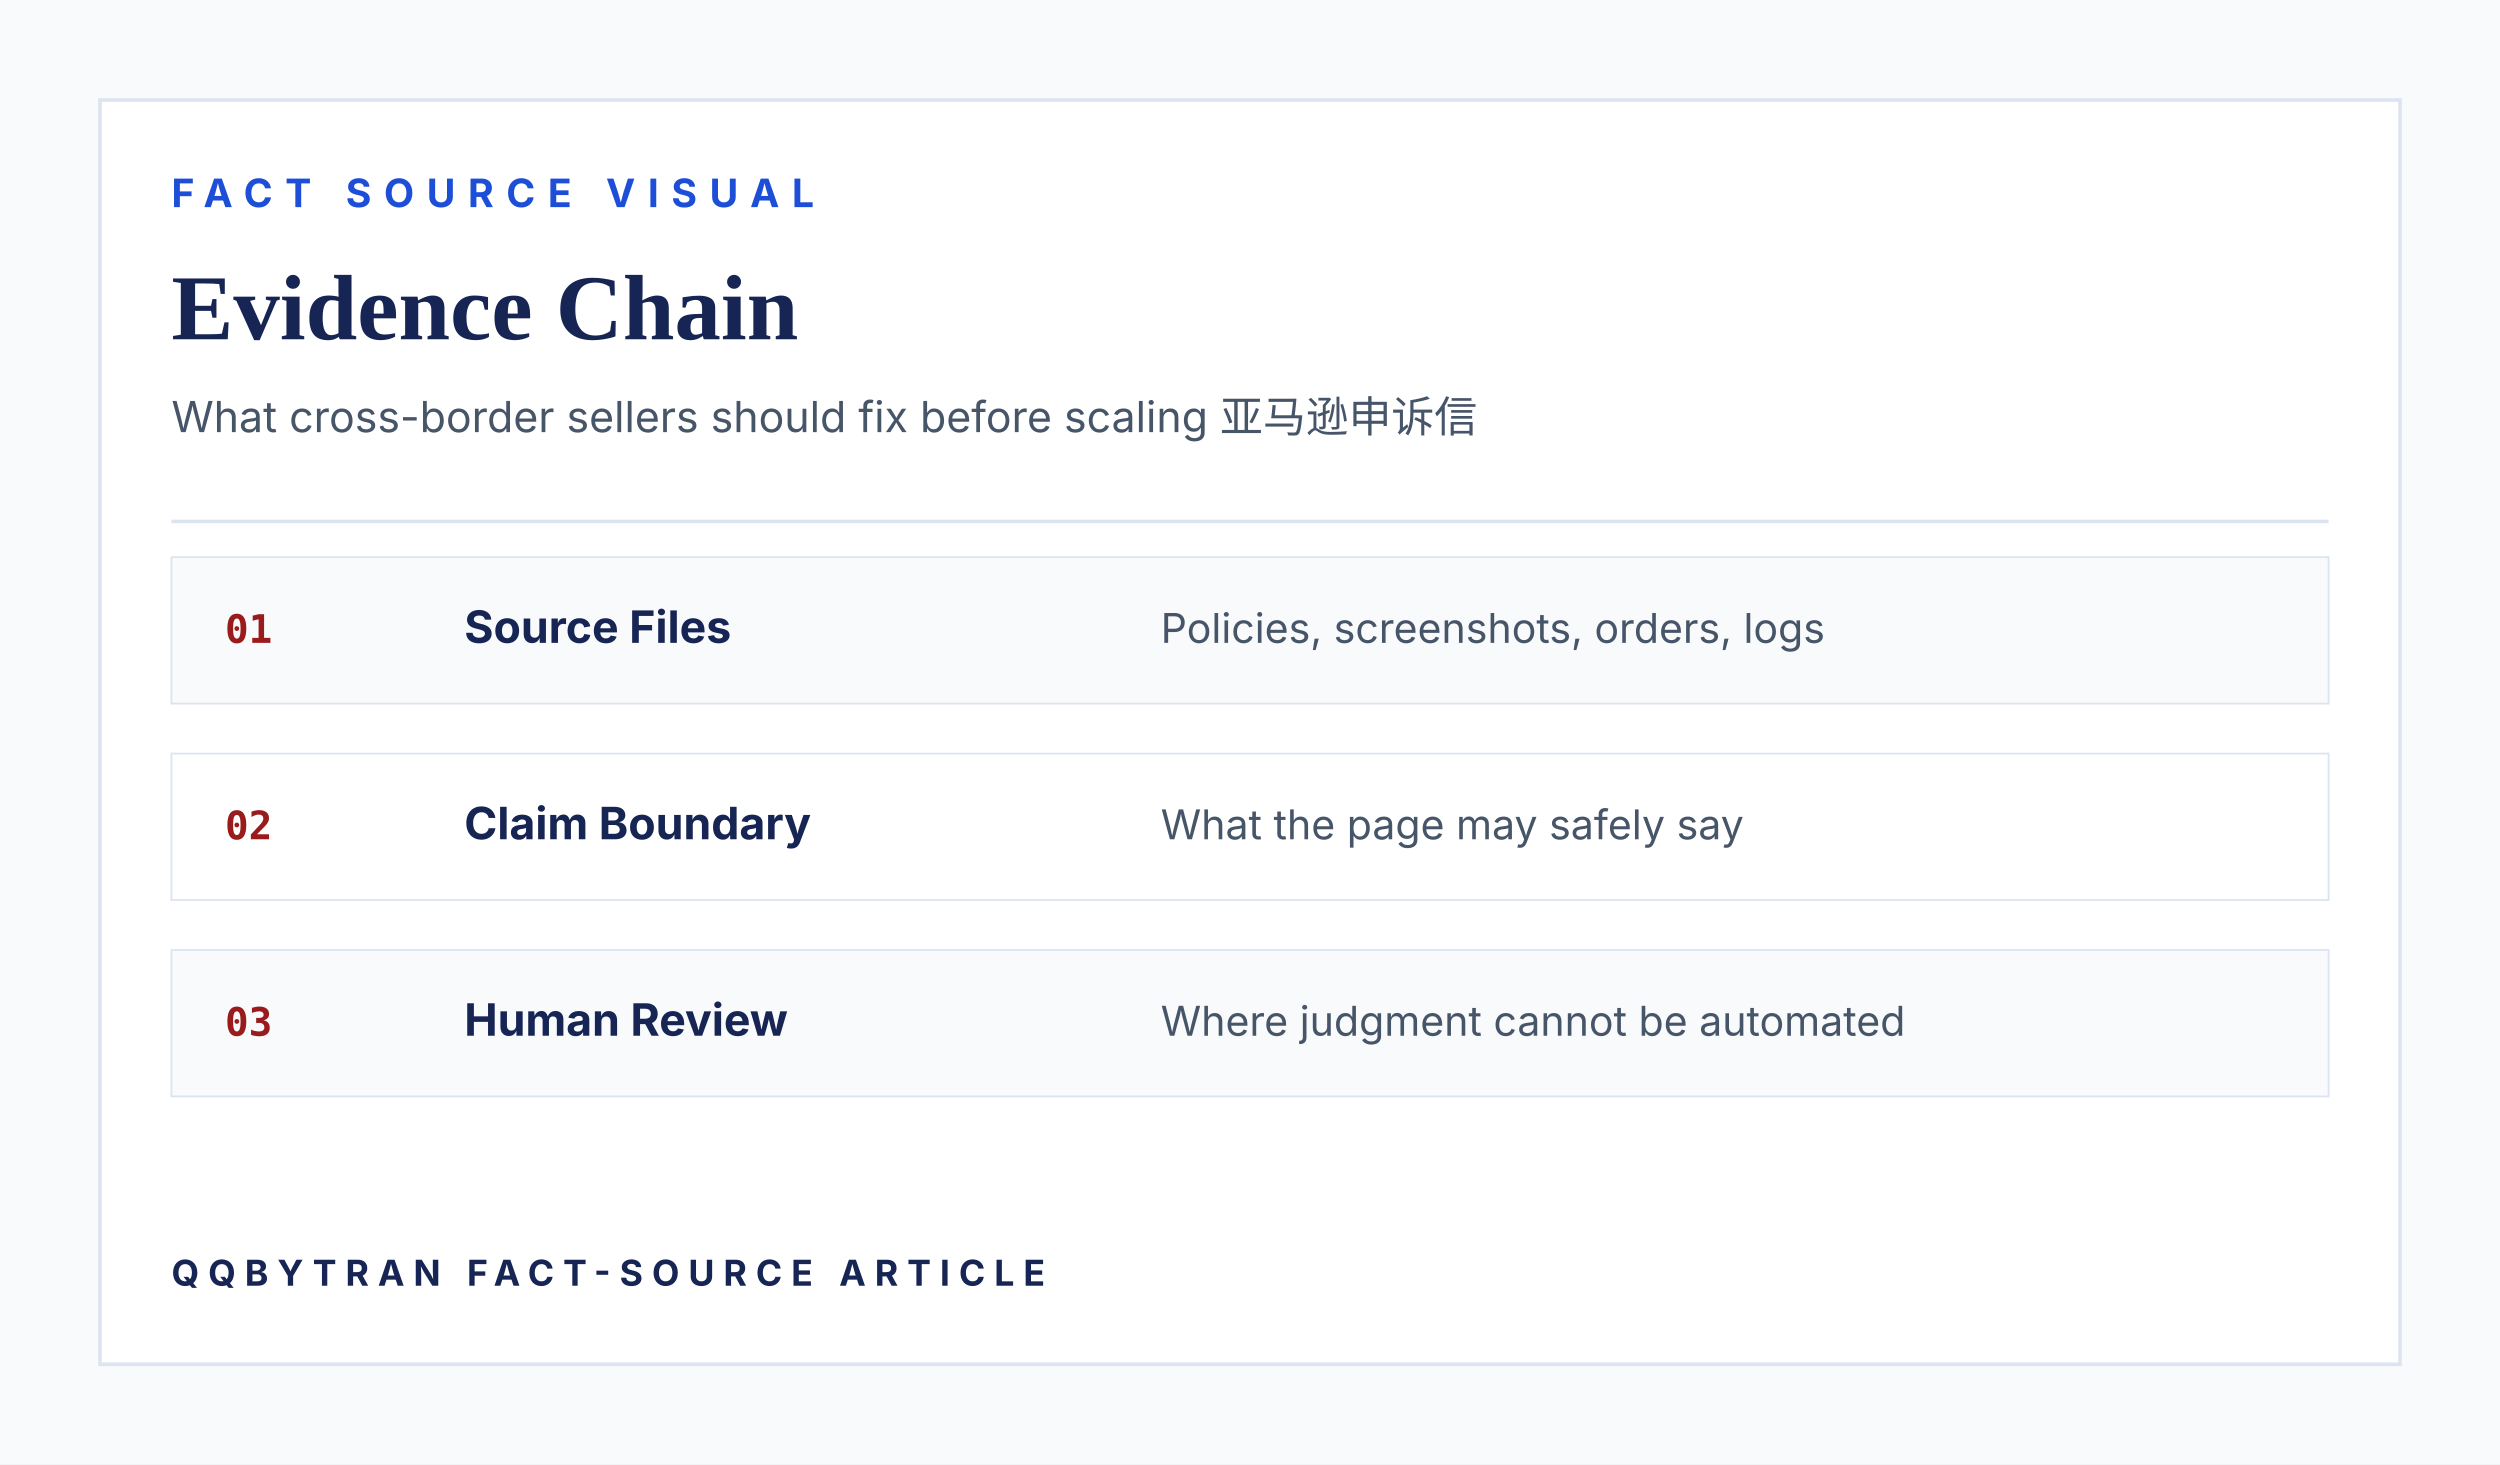
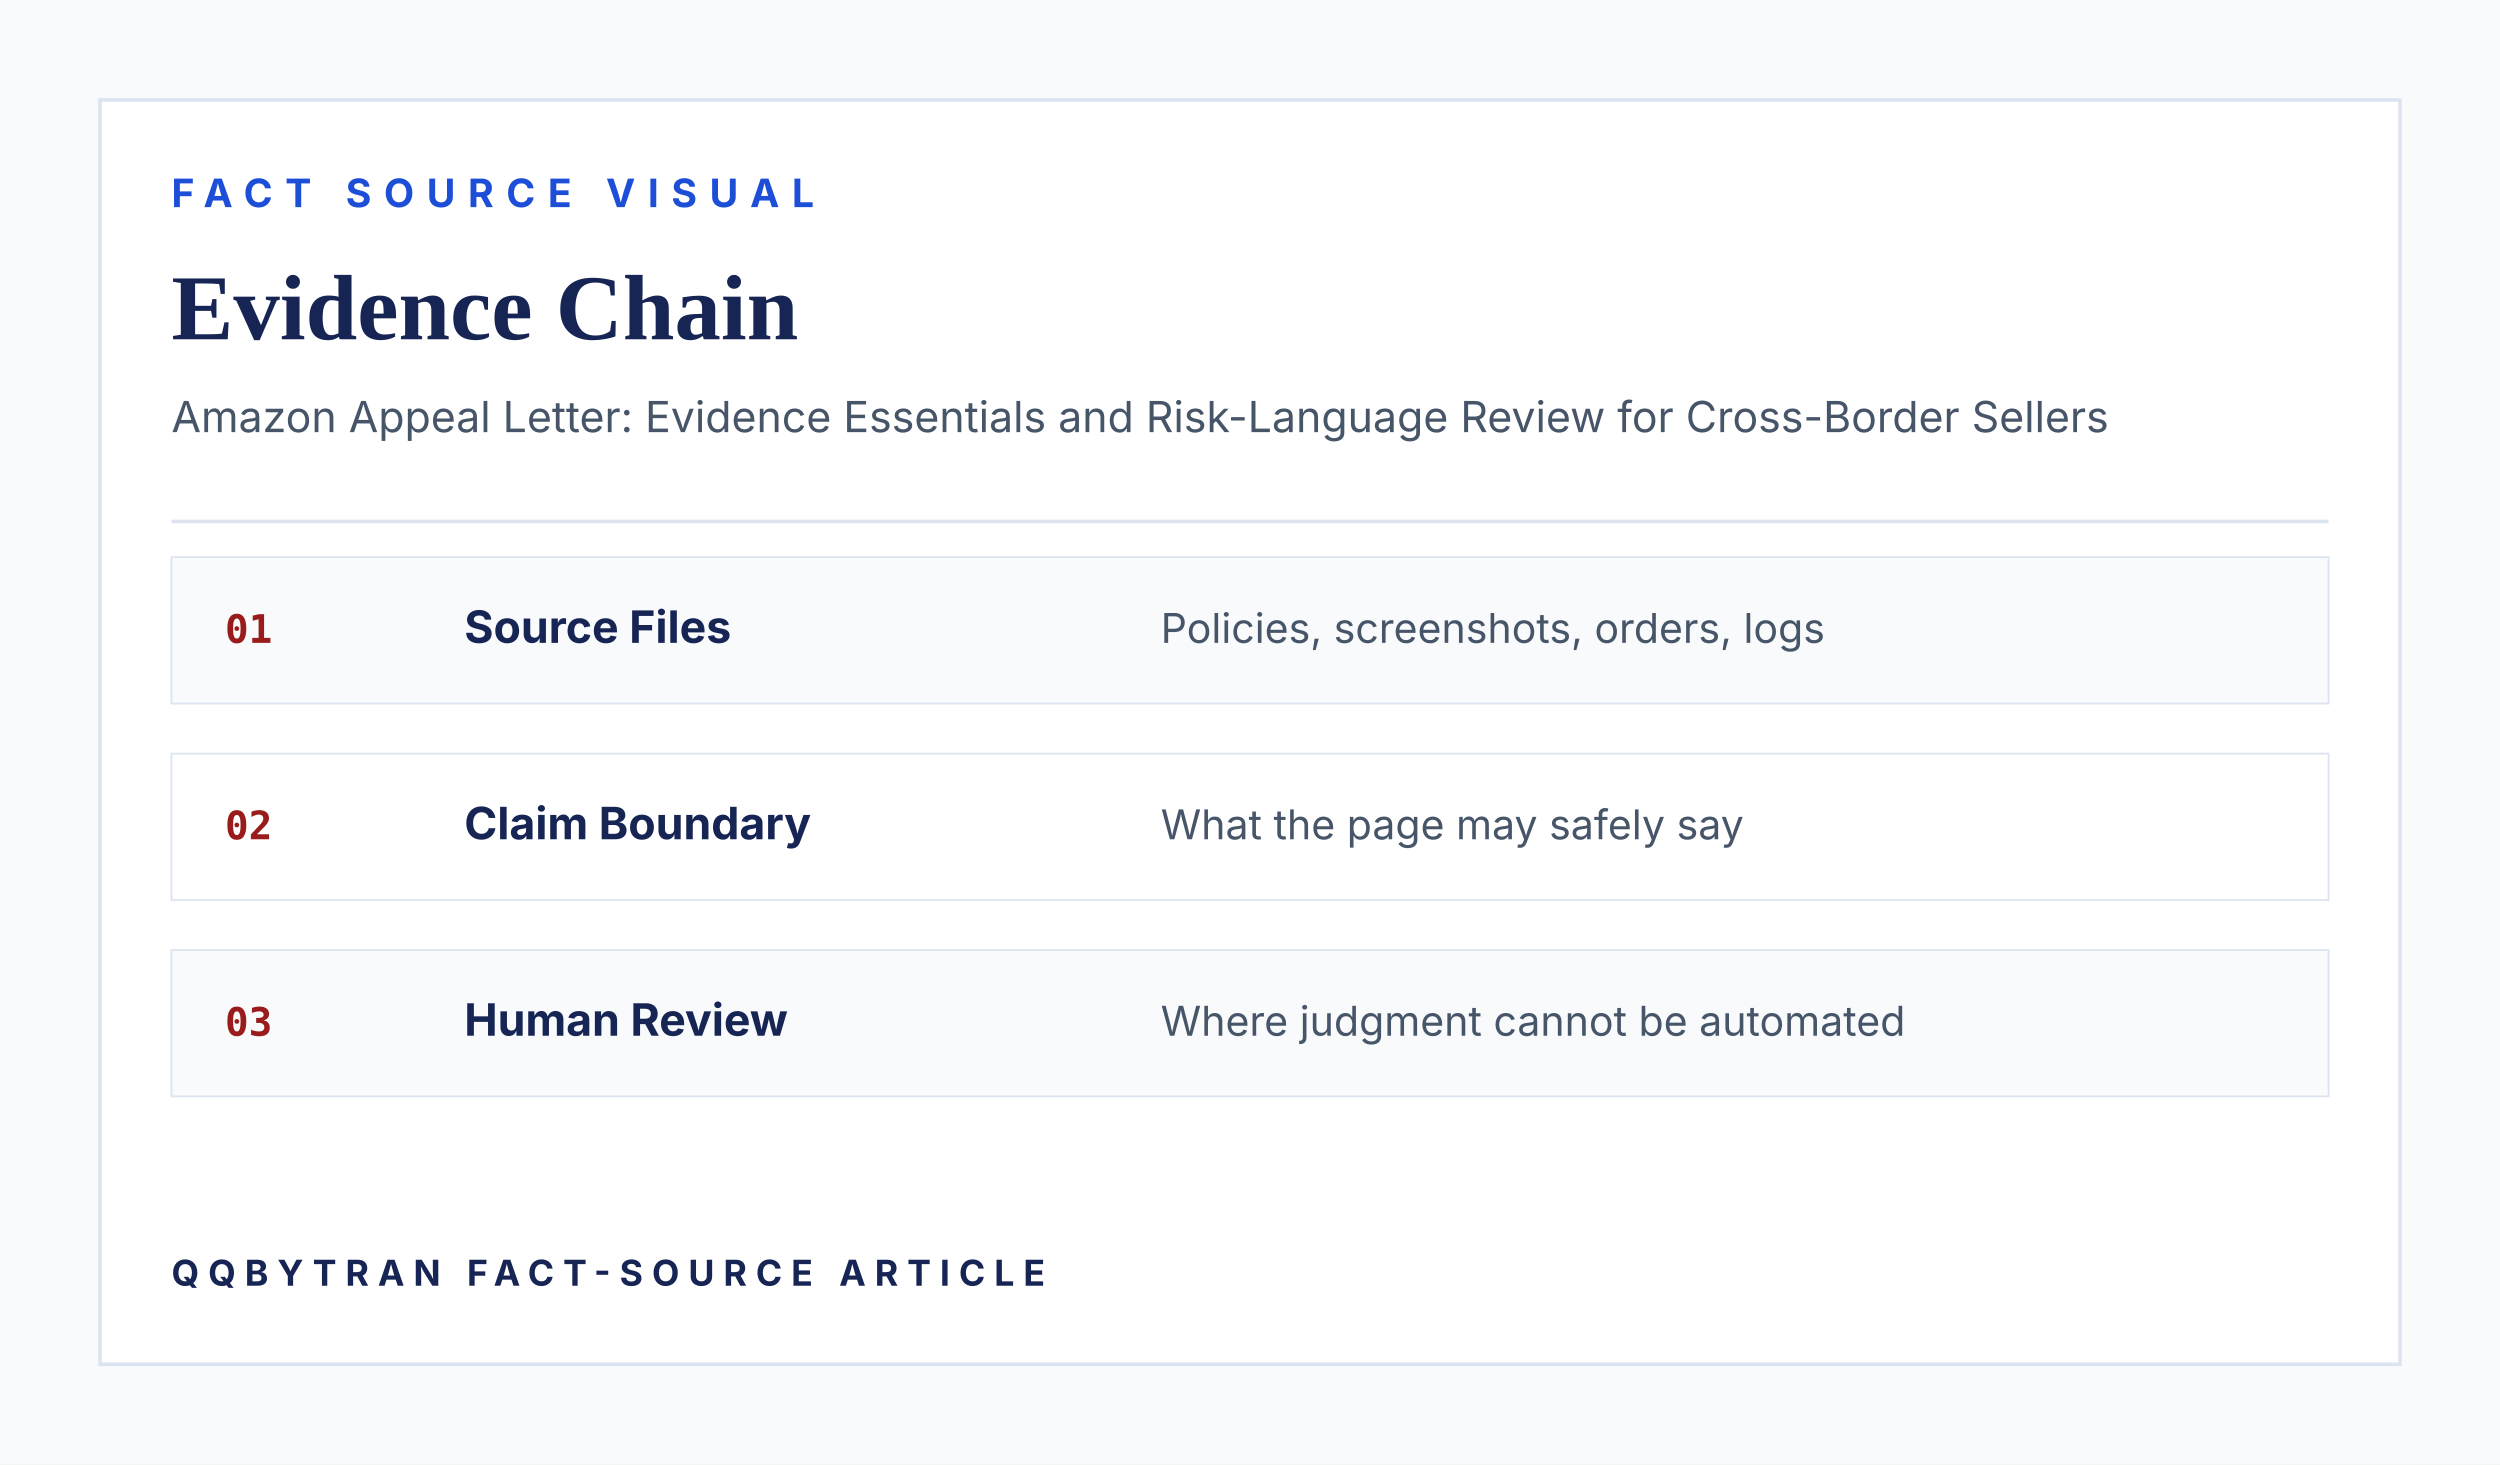
<svg xmlns="http://www.w3.org/2000/svg" width="1400" height="820" viewBox="0 0 1400 820" role="img" aria-label="Evidence Chain">
  <rect width="1400" height="820" fill="#f8fafc" />
  <rect x="56" y="56" width="1288" height="708" fill="#ffffff" stroke="#dbe4f0" stroke-width="2" />
  <text x="96" y="116" fill="#1d4ed8" font-family="Inter, Arial, sans-serif" font-size="22" font-weight="700" letter-spacing="7">FACT SOURCE VISUAL</text>
  <text x="96" y="190" fill="#172554" font-family="Georgia, 'Times New Roman', serif" font-size="52" font-weight="600">Evidence Chain</text>
-   <text x="96" y="242" fill="#475569" font-family="Inter, Arial, sans-serif" font-size="24">What cross-border sellers should fix before scaling 亚马逊申诉信</text>
+   <text x="96" y="242" fill="#475569" font-family="Inter, Arial, sans-serif" font-size="24">Amazon Appeal Letter: Evidence Essentials and Risk-Language Review for Cross-Border Sellers</text>
  <line x1="96" y1="292" x2="1304" y2="292" stroke="#dbe4f0" stroke-width="2" />
  <rect x="96" y="312" width="1208" height="82" fill="#f8fafc" stroke="#dbe4f0" stroke-width="1" />
  <text x="126" y="360" fill="#991b1b" font-family="JetBrains Mono, Consolas, monospace" font-size="22" font-weight="700">01</text>
  <text x="260" y="360" fill="#172554" font-family="Inter, Arial, sans-serif" font-size="25" font-weight="700">Source Files</text>
  <text x="650" y="360" fill="#475569" font-family="Inter, Arial, sans-serif" font-size="23">Policies, screenshots, orders, logs</text>
  <rect x="96" y="422" width="1208" height="82" fill="#ffffff" stroke="#dbe4f0" stroke-width="1" />
  <text x="126" y="470" fill="#991b1b" font-family="JetBrains Mono, Consolas, monospace" font-size="22" font-weight="700">02</text>
  <text x="260" y="470" fill="#172554" font-family="Inter, Arial, sans-serif" font-size="25" font-weight="700">Claim Boundary</text>
  <text x="650" y="470" fill="#475569" font-family="Inter, Arial, sans-serif" font-size="23">What the page may safely say</text>
  <rect x="96" y="532" width="1208" height="82" fill="#f8fafc" stroke="#dbe4f0" stroke-width="1" />
  <text x="126" y="580" fill="#991b1b" font-family="JetBrains Mono, Consolas, monospace" font-size="22" font-weight="700">03</text>
  <text x="260" y="580" fill="#172554" font-family="Inter, Arial, sans-serif" font-size="25" font-weight="700">Human Review</text>
  <text x="650" y="580" fill="#475569" font-family="Inter, Arial, sans-serif" font-size="23">Where judgment cannot be automated</text>
  <text x="96" y="720" fill="#172554" font-family="Inter, Arial, sans-serif" font-size="20" font-weight="700" letter-spacing="5">QQBYTRAN FACT-SOURCE ARTICLE</text>
</svg>
